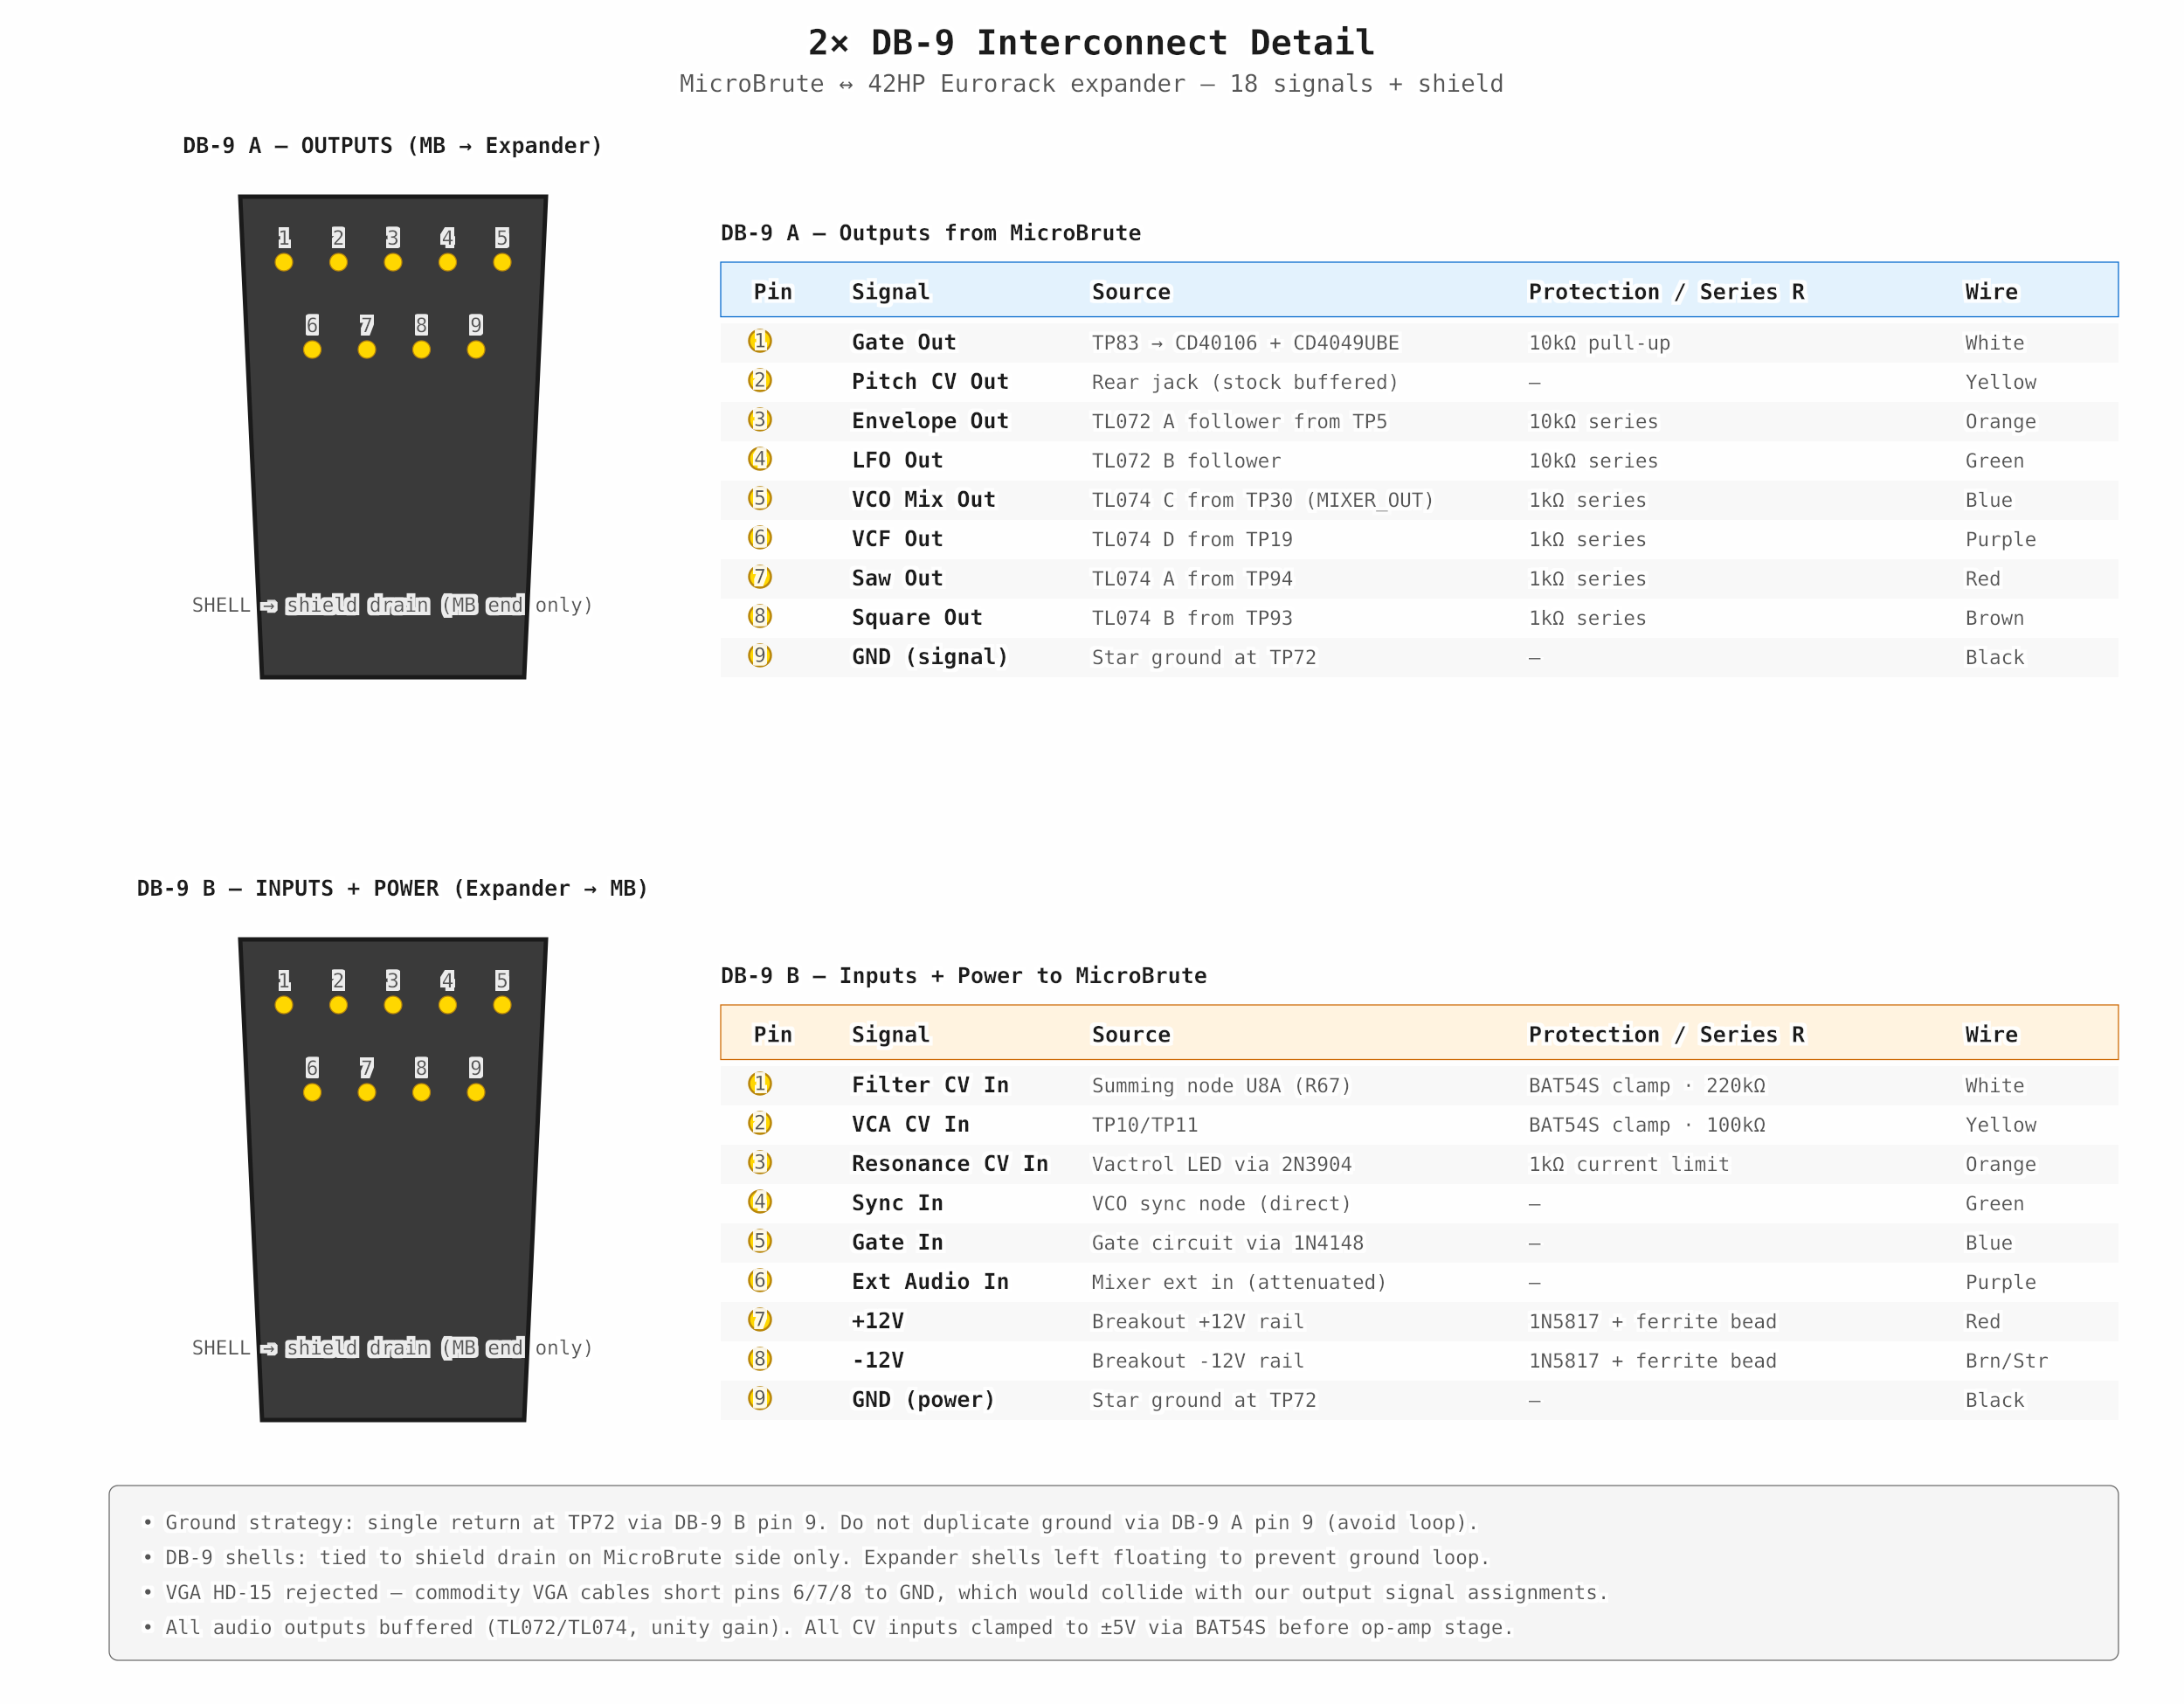
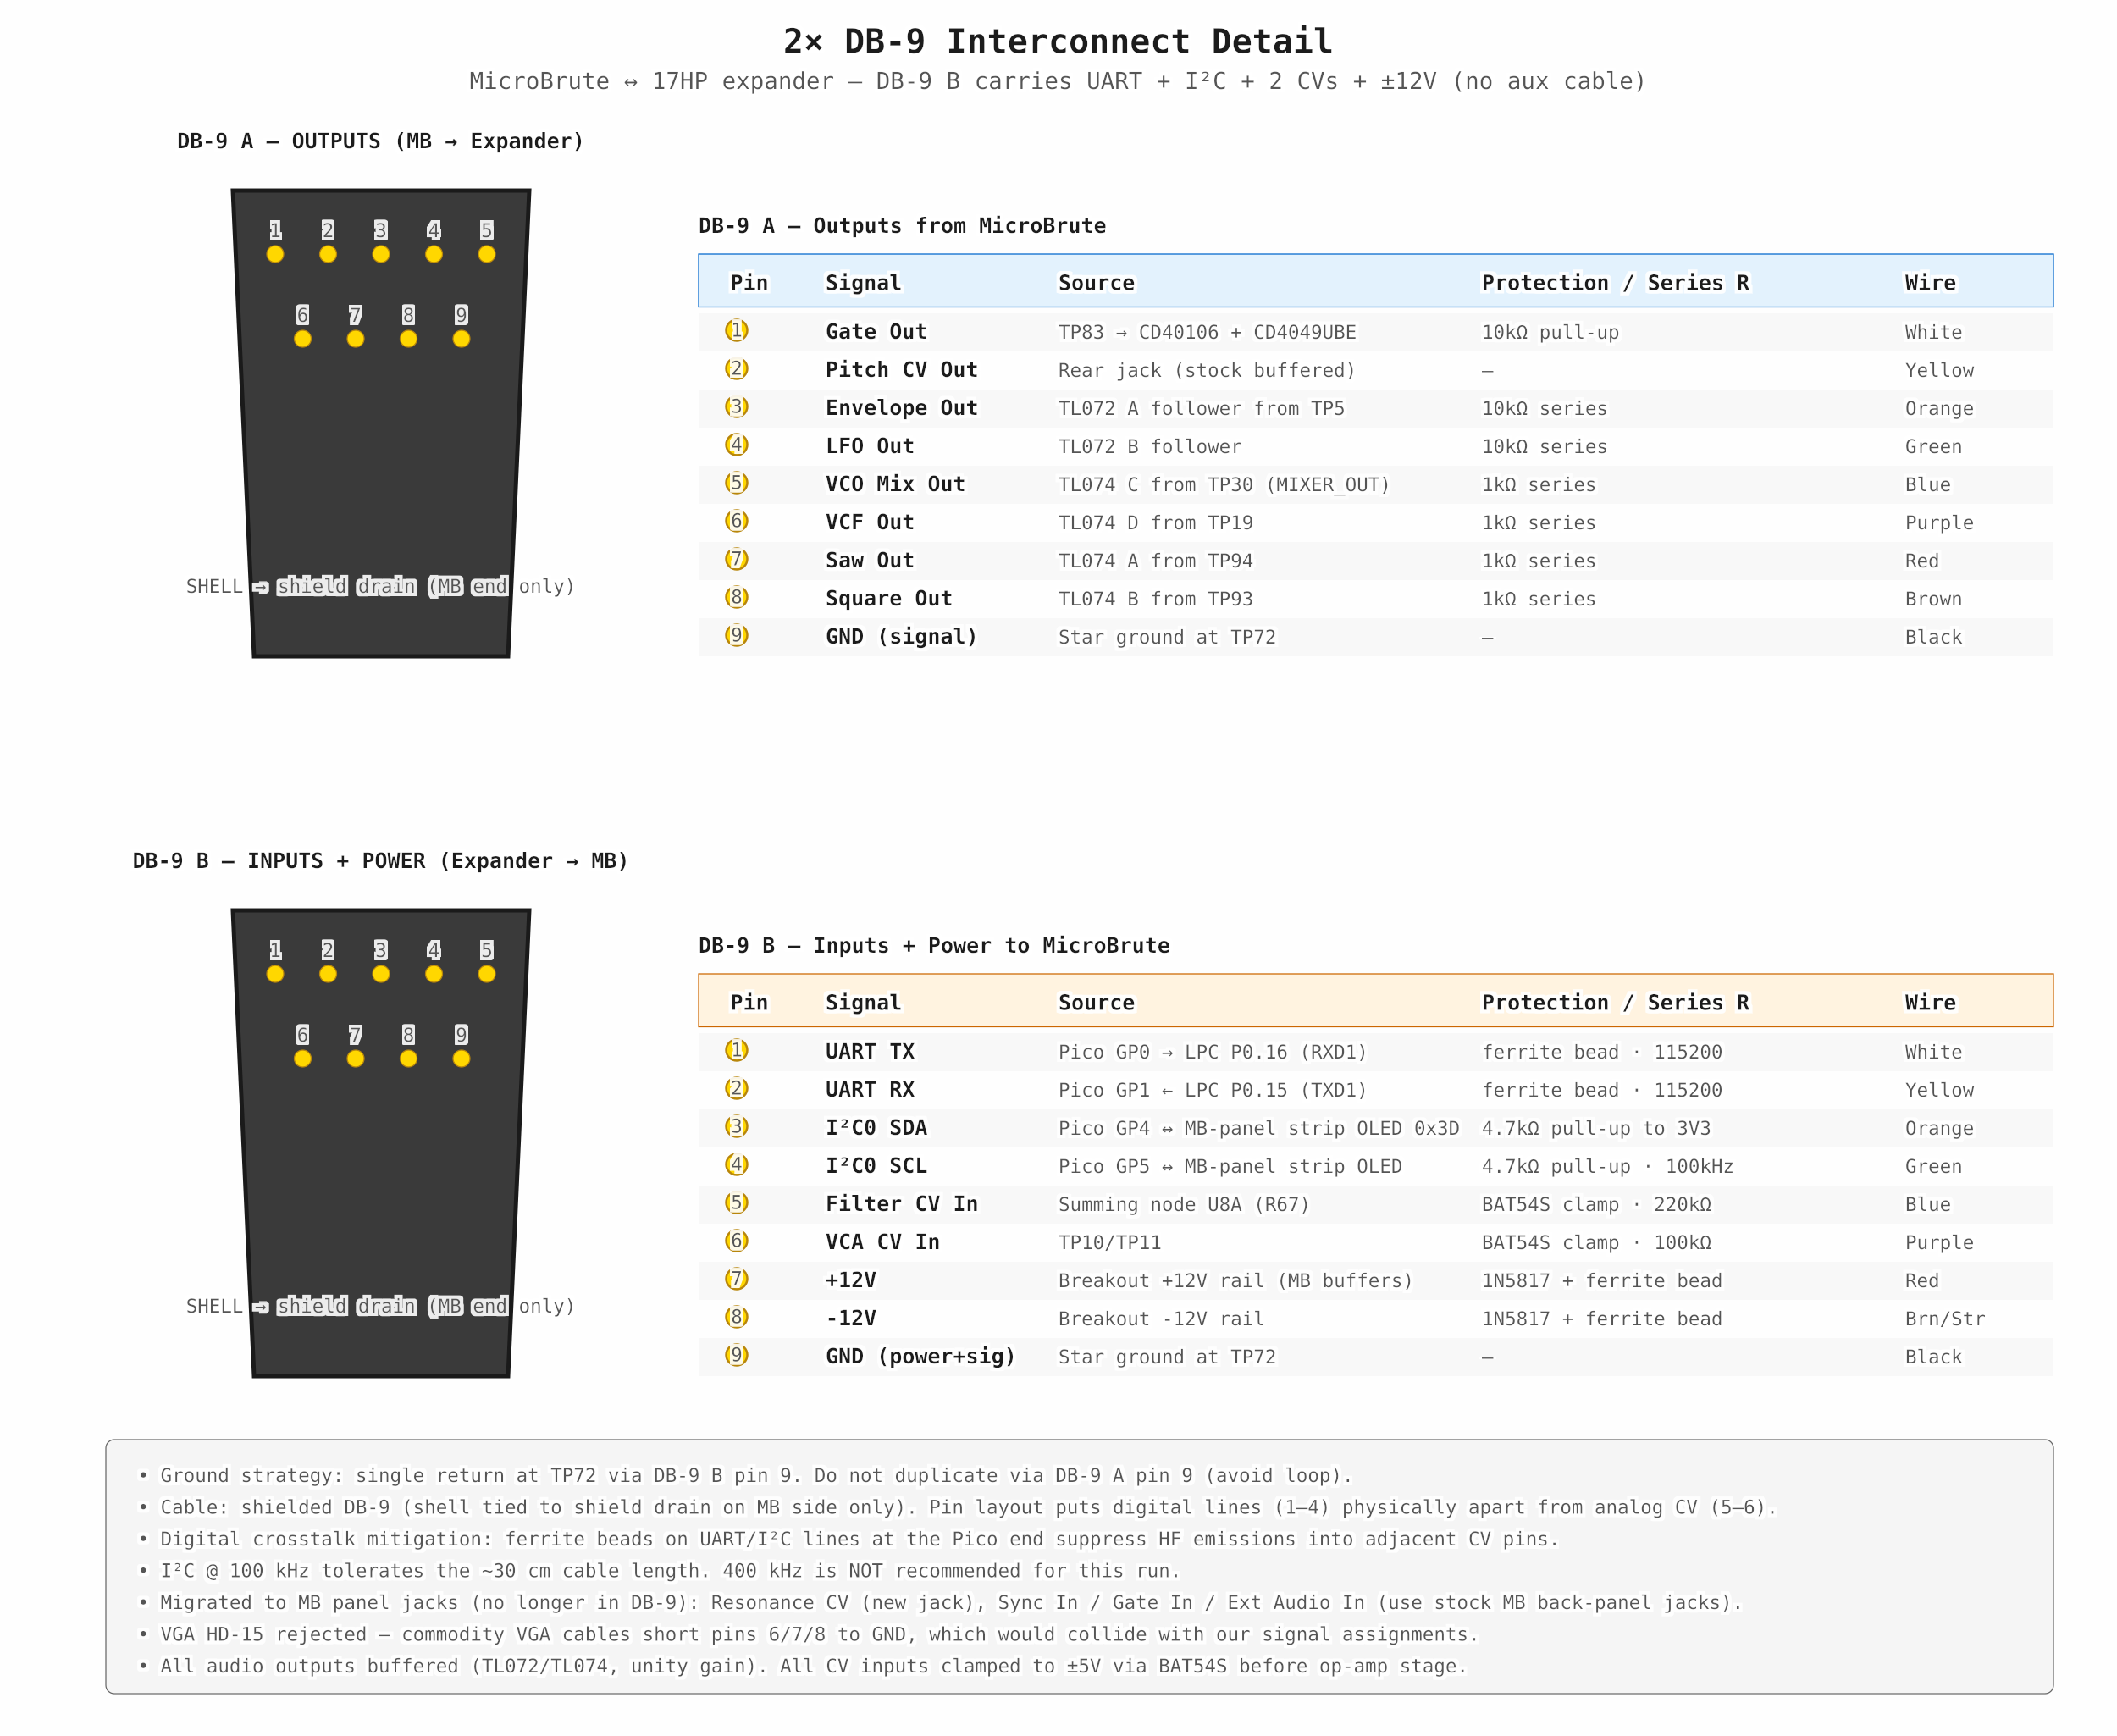
- <svg xmlns="http://www.w3.org/2000/svg" viewBox="0 0 1000 780" width="1000" height="780">
+ <svg xmlns="http://www.w3.org/2000/svg" viewBox="0 0 1000 820" width="1000" height="820">
  <defs>
    <filter id="textshadow" x="-20%" y="-20%" width="140%" height="140%">
      <feFlood flood-color="white" flood-opacity="0.9" result="bg" />
      <feMorphology in="SourceGraphic" operator="dilate" radius="1.5" result="dilated" />
      <feComposite in="bg" in2="dilated" operator="in" result="shadow" />
      <feMerge>
        <feMergeNode in="shadow" />
        <feMergeNode in="SourceGraphic" />
      </feMerge>
    </filter>
    <style>
    .title { font: bold 16px "SF Mono", Consolas, monospace; fill: #1a1a1a; filter: url(#textshadow); }
    .subtitle { font: 11px "SF Mono", Consolas, monospace; fill: #555; filter: url(#textshadow); }
    .label { font: bold 10px "SF Mono", Consolas, monospace; fill: #1a1a1a; filter: url(#textshadow); }
    .value { font: 9px "SF Mono", Consolas, monospace; fill: #555; filter: url(#textshadow); }
    .pin { font: 10px "SF Mono", Consolas, monospace; fill: #555; filter: url(#textshadow); }
    .anno { font: 9px "SF Mono", Consolas, monospace; fill: #0066CC; filter: url(#textshadow); }
    .wire { stroke: #1a1a1a; stroke-width: 1.5; fill: none; transition: all 0.2s; cursor: pointer; }
    .wire:hover { stroke: #ff6600; stroke-width: 2.5; filter: drop-shadow(0 0 3px #ff6600); }
    .wire-thick { stroke: #1a1a1a; stroke-width: 2.5; fill: none; transition: all 0.2s; cursor: pointer; }
    .wire-thick:hover { stroke: #ff6600; stroke-width: 3.5; filter: drop-shadow(0 0 3px #ff6600); }
    .component { stroke: #1a1a1a; stroke-width: 1.5; fill: none; }
    .filled { fill: #1a1a1a; }
    .junction { fill: #0066CC; }
  </style>
    <marker id="arrow" markerWidth="8" markerHeight="6" refX="7" refY="3" orient="auto">
      <polygon points="0 0, 8 3, 0 6" fill="#0066CC" />
    </marker>
  </defs>
-   <rect width="1000" height="780" fill="#FEFEFE" />
+   <rect width="1000" height="820" fill="#FEFEFE" />
  <text x="500" y="25" class="title" text-anchor="middle">2× DB-9 Interconnect Detail</text>
-   <text x="500" y="42" class="subtitle" text-anchor="middle">MicroBrute ↔ 42HP Eurorack expander — 18 signals + shield</text>
+   <text x="500" y="42" class="subtitle" text-anchor="middle">MicroBrute ↔ 17HP expander — DB-9 B carries UART + I²C + 2 CVs + ±12V (no aux cable)</text>
  <path d="M110,90 L250,90 L240,310 L120,310 Z" fill="#3a3a3a" stroke="#1a1a1a" stroke-width="2" />
  <text x="180" y="70" class="label" text-anchor="middle" font-size="12" fill="#0066CC">DB-9 A — OUTPUTS (MB → Expander)</text>
  <circle cx="130" cy="120" r="4" fill="gold" stroke="#B8860B" stroke-width="0.5" />
  <text x="130" y="112" class="value" text-anchor="middle" font-size="9" fill="#FFF">1</text>
  <circle cx="155" cy="120" r="4" fill="gold" stroke="#B8860B" stroke-width="0.5" />
  <text x="155" y="112" class="value" text-anchor="middle" font-size="9" fill="#FFF">2</text>
  <circle cx="180" cy="120" r="4" fill="gold" stroke="#B8860B" stroke-width="0.5" />
  <text x="180" y="112" class="value" text-anchor="middle" font-size="9" fill="#FFF">3</text>
  <circle cx="205" cy="120" r="4" fill="gold" stroke="#B8860B" stroke-width="0.5" />
  <text x="205" y="112" class="value" text-anchor="middle" font-size="9" fill="#FFF">4</text>
  <circle cx="230" cy="120" r="4" fill="gold" stroke="#B8860B" stroke-width="0.5" />
  <text x="230" y="112" class="value" text-anchor="middle" font-size="9" fill="#FFF">5</text>
  <circle cx="143" cy="160" r="4" fill="gold" stroke="#B8860B" stroke-width="0.5" />
  <text x="143" y="152" class="value" text-anchor="middle" font-size="9" fill="#FFF">6</text>
  <circle cx="168" cy="160" r="4" fill="gold" stroke="#B8860B" stroke-width="0.5" />
  <text x="168" y="152" class="value" text-anchor="middle" font-size="9" fill="#FFF">7</text>
  <circle cx="193" cy="160" r="4" fill="gold" stroke="#B8860B" stroke-width="0.5" />
  <text x="193" y="152" class="value" text-anchor="middle" font-size="9" fill="#FFF">8</text>
  <circle cx="218" cy="160" r="4" fill="gold" stroke="#B8860B" stroke-width="0.5" />
  <text x="218" y="152" class="value" text-anchor="middle" font-size="9" fill="#FFF">9</text>
  <text x="180" y="280" class="value" text-anchor="middle" fill="#CCC" font-size="8">SHELL → shield drain (MB end only)</text>
  <path d="M110,430 L250,430 L240,650 L120,650 Z" fill="#3a3a3a" stroke="#1a1a1a" stroke-width="2" />
  <text x="180" y="410" class="label" text-anchor="middle" font-size="12" fill="#CC6600">DB-9 B — INPUTS + POWER (Expander → MB)</text>
  <circle cx="130" cy="460" r="4" fill="gold" stroke="#B8860B" stroke-width="0.5" />
  <text x="130" y="452" class="value" text-anchor="middle" font-size="9" fill="#FFF">1</text>
  <circle cx="155" cy="460" r="4" fill="gold" stroke="#B8860B" stroke-width="0.5" />
  <text x="155" y="452" class="value" text-anchor="middle" font-size="9" fill="#FFF">2</text>
  <circle cx="180" cy="460" r="4" fill="gold" stroke="#B8860B" stroke-width="0.5" />
  <text x="180" y="452" class="value" text-anchor="middle" font-size="9" fill="#FFF">3</text>
  <circle cx="205" cy="460" r="4" fill="gold" stroke="#B8860B" stroke-width="0.5" />
  <text x="205" y="452" class="value" text-anchor="middle" font-size="9" fill="#FFF">4</text>
  <circle cx="230" cy="460" r="4" fill="gold" stroke="#B8860B" stroke-width="0.5" />
  <text x="230" y="452" class="value" text-anchor="middle" font-size="9" fill="#FFF">5</text>
  <circle cx="143" cy="500" r="4" fill="gold" stroke="#B8860B" stroke-width="0.5" />
  <text x="143" y="492" class="value" text-anchor="middle" font-size="9" fill="#FFF">6</text>
  <circle cx="168" cy="500" r="4" fill="gold" stroke="#B8860B" stroke-width="0.5" />
  <text x="168" y="492" class="value" text-anchor="middle" font-size="9" fill="#FFF">7</text>
  <circle cx="193" cy="500" r="4" fill="gold" stroke="#B8860B" stroke-width="0.5" />
  <text x="193" y="492" class="value" text-anchor="middle" font-size="9" fill="#FFF">8</text>
  <circle cx="218" cy="500" r="4" fill="gold" stroke="#B8860B" stroke-width="0.5" />
  <text x="218" y="492" class="value" text-anchor="middle" font-size="9" fill="#FFF">9</text>
  <text x="180" y="620" class="value" text-anchor="middle" fill="#CCC" font-size="8">SHELL → shield drain (MB end only)</text>
  <text x="330" y="110" class="label" font-size="12" fill="#0066CC">DB-9 A — Outputs from MicroBrute</text>
  <rect x="330" y="120" width="640" height="25" fill="#E3F2FD" stroke="#0066CC" stroke-width="0.5" />
  <text x="345" y="137" class="label" font-size="9">Pin</text>
  <text x="390" y="137" class="label" font-size="9">Signal</text>
  <text x="500" y="137" class="label" font-size="9">Source</text>
  <text x="700" y="137" class="label" font-size="9">Protection / Series R</text>
  <text x="900" y="137" class="label" font-size="9">Wire</text>
  <rect x="330" y="148" width="640" height="18" fill="#F8F8F8" />
  <circle cx="348" cy="156" r="5" fill="gold" stroke="#B8860B" />
  <text x="348" y="159" class="value" text-anchor="middle" font-size="8" fill="#1a1a1a" font-weight="bold">1</text>
  <text x="390" y="160" class="label" font-size="9" fill="#4A4">Gate Out</text>
  <text x="500" y="160" class="value" font-size="8">TP83 → CD40106 + CD4049UBE</text>
  <text x="700" y="160" class="value" font-size="8">10kΩ pull-up</text>
  <text x="900" y="160" class="value" font-size="8">White</text>
  <circle cx="348" cy="174" r="5" fill="gold" stroke="#B8860B" />
  <text x="348" y="177" class="value" text-anchor="middle" font-size="8" fill="#1a1a1a" font-weight="bold">2</text>
  <text x="390" y="178" class="label" font-size="9" fill="#CC6600">Pitch CV Out</text>
  <text x="500" y="178" class="value" font-size="8">Rear jack (stock buffered)</text>
  <text x="700" y="178" class="value" font-size="8">—</text>
  <text x="900" y="178" class="value" font-size="8">Yellow</text>
  <rect x="330" y="184" width="640" height="18" fill="#F8F8F8" />
  <circle cx="348" cy="192" r="5" fill="gold" stroke="#B8860B" />
  <text x="348" y="195" class="value" text-anchor="middle" font-size="8" fill="#1a1a1a" font-weight="bold">3</text>
  <text x="390" y="196" class="label" font-size="9" fill="#CC6600">Envelope Out</text>
  <text x="500" y="196" class="value" font-size="8">TL072 A follower from TP5</text>
  <text x="700" y="196" class="value" font-size="8">10kΩ series</text>
  <text x="900" y="196" class="value" font-size="8">Orange</text>
  <circle cx="348" cy="210" r="5" fill="gold" stroke="#B8860B" />
  <text x="348" y="213" class="value" text-anchor="middle" font-size="8" fill="#1a1a1a" font-weight="bold">4</text>
  <text x="390" y="214" class="label" font-size="9" fill="#4A4">LFO Out</text>
  <text x="500" y="214" class="value" font-size="8">TL072 B follower</text>
  <text x="700" y="214" class="value" font-size="8">10kΩ series</text>
  <text x="900" y="214" class="value" font-size="8">Green</text>
  <rect x="330" y="220" width="640" height="18" fill="#F8F8F8" />
  <circle cx="348" cy="228" r="5" fill="gold" stroke="#B8860B" />
  <text x="348" y="231" class="value" text-anchor="middle" font-size="8" fill="#1a1a1a" font-weight="bold">5</text>
  <text x="390" y="232" class="label" font-size="9" fill="#0066CC">VCO Mix Out</text>
  <text x="500" y="232" class="value" font-size="8">TL074 C from TP30 (MIXER_OUT)</text>
  <text x="700" y="232" class="value" font-size="8">1kΩ series</text>
  <text x="900" y="232" class="value" font-size="8">Blue</text>
  <circle cx="348" cy="246" r="5" fill="gold" stroke="#B8860B" />
  <text x="348" y="249" class="value" text-anchor="middle" font-size="8" fill="#1a1a1a" font-weight="bold">6</text>
  <text x="390" y="250" class="label" font-size="9" fill="#6600CC">VCF Out</text>
  <text x="500" y="250" class="value" font-size="8">TL074 D from TP19</text>
  <text x="700" y="250" class="value" font-size="8">1kΩ series</text>
  <text x="900" y="250" class="value" font-size="8">Purple</text>
  <rect x="330" y="256" width="640" height="18" fill="#F8F8F8" />
  <circle cx="348" cy="264" r="5" fill="gold" stroke="#B8860B" />
  <text x="348" y="267" class="value" text-anchor="middle" font-size="8" fill="#1a1a1a" font-weight="bold">7</text>
  <text x="390" y="268" class="label" font-size="9" fill="#D44">Saw Out</text>
  <text x="500" y="268" class="value" font-size="8">TL074 A from TP94</text>
  <text x="700" y="268" class="value" font-size="8">1kΩ series</text>
  <text x="900" y="268" class="value" font-size="8">Red</text>
  <circle cx="348" cy="282" r="5" fill="gold" stroke="#B8860B" />
  <text x="348" y="285" class="value" text-anchor="middle" font-size="8" fill="#1a1a1a" font-weight="bold">8</text>
  <text x="390" y="286" class="label" font-size="9" fill="#663300">Square Out</text>
  <text x="500" y="286" class="value" font-size="8">TL074 B from TP93</text>
  <text x="700" y="286" class="value" font-size="8">1kΩ series</text>
  <text x="900" y="286" class="value" font-size="8">Brown</text>
  <rect x="330" y="292" width="640" height="18" fill="#F8F8F8" />
  <circle cx="348" cy="300" r="5" fill="gold" stroke="#B8860B" />
  <text x="348" y="303" class="value" text-anchor="middle" font-size="8" fill="#1a1a1a" font-weight="bold">9</text>
  <text x="390" y="304" class="label" font-size="9" fill="#1a1a1a">GND (signal)</text>
  <text x="500" y="304" class="value" font-size="8">Star ground at TP72</text>
  <text x="700" y="304" class="value" font-size="8">—</text>
  <text x="900" y="304" class="value" font-size="8">Black</text>
  <text x="330" y="450" class="label" font-size="12" fill="#CC6600">DB-9 B — Inputs + Power to MicroBrute</text>
  <rect x="330" y="460" width="640" height="25" fill="#FFF3E0" stroke="#CC6600" stroke-width="0.5" />
  <text x="345" y="477" class="label" font-size="9">Pin</text>
  <text x="390" y="477" class="label" font-size="9">Signal</text>
  <text x="500" y="477" class="label" font-size="9">Source</text>
  <text x="700" y="477" class="label" font-size="9">Protection / Series R</text>
  <text x="900" y="477" class="label" font-size="9">Wire</text>
  <rect x="330" y="488" width="640" height="18" fill="#F8F8F8" />
  <circle cx="348" cy="496" r="5" fill="gold" stroke="#B8860B" />
  <text x="348" y="499" class="value" text-anchor="middle" font-size="8" fill="#1a1a1a" font-weight="bold">1</text>
-   <text x="390" y="500" class="label" font-size="9" fill="#6600CC">Filter CV In</text>
-   <text x="500" y="500" class="value" font-size="8">Summing node U8A (R67)</text>
-   <text x="700" y="500" class="value" font-size="8">BAT54S clamp · 220kΩ</text>
+   <text x="390" y="500" class="label" font-size="9" fill="#00BCD4">UART TX</text>
+   <text x="500" y="500" class="value" font-size="8">Pico GP0 → LPC P0.16 (RXD1)</text>
+   <text x="700" y="500" class="value" font-size="8">ferrite bead · 115200</text>
  <text x="900" y="500" class="value" font-size="8">White</text>
  <circle cx="348" cy="514" r="5" fill="gold" stroke="#B8860B" />
  <text x="348" y="517" class="value" text-anchor="middle" font-size="8" fill="#1a1a1a" font-weight="bold">2</text>
-   <text x="390" y="518" class="label" font-size="9" fill="#CC6600">VCA CV In</text>
-   <text x="500" y="518" class="value" font-size="8">TP10/TP11</text>
-   <text x="700" y="518" class="value" font-size="8">BAT54S clamp · 100kΩ</text>
+   <text x="390" y="518" class="label" font-size="9" fill="#00BCD4">UART RX</text>
+   <text x="500" y="518" class="value" font-size="8">Pico GP1 ← LPC P0.15 (TXD1)</text>
+   <text x="700" y="518" class="value" font-size="8">ferrite bead · 115200</text>
  <text x="900" y="518" class="value" font-size="8">Yellow</text>
  <rect x="330" y="524" width="640" height="18" fill="#F8F8F8" />
  <circle cx="348" cy="532" r="5" fill="gold" stroke="#B8860B" />
  <text x="348" y="535" class="value" text-anchor="middle" font-size="8" fill="#1a1a1a" font-weight="bold">3</text>
-   <text x="390" y="536" class="label" font-size="9" fill="#CC6600">Resonance CV In</text>
-   <text x="500" y="536" class="value" font-size="8">Vactrol LED via 2N3904</text>
-   <text x="700" y="536" class="value" font-size="8">1kΩ current limit</text>
+   <text x="390" y="536" class="label" font-size="9" fill="#2196F3">I²C0 SDA</text>
+   <text x="500" y="536" class="value" font-size="8">Pico GP4 ↔ MB-panel strip OLED 0x3D</text>
+   <text x="700" y="536" class="value" font-size="8">4.7kΩ pull-up to 3V3</text>
  <text x="900" y="536" class="value" font-size="8">Orange</text>
  <circle cx="348" cy="550" r="5" fill="gold" stroke="#B8860B" />
  <text x="348" y="553" class="value" text-anchor="middle" font-size="8" fill="#1a1a1a" font-weight="bold">4</text>
-   <text x="390" y="554" class="label" font-size="9" fill="#4A4">Sync In</text>
-   <text x="500" y="554" class="value" font-size="8">VCO sync node (direct)</text>
-   <text x="700" y="554" class="value" font-size="8">—</text>
+   <text x="390" y="554" class="label" font-size="9" fill="#2196F3">I²C0 SCL</text>
+   <text x="500" y="554" class="value" font-size="8">Pico GP5 ↔ MB-panel strip OLED</text>
+   <text x="700" y="554" class="value" font-size="8">4.7kΩ pull-up · 100kHz</text>
  <text x="900" y="554" class="value" font-size="8">Green</text>
  <rect x="330" y="560" width="640" height="18" fill="#F8F8F8" />
  <circle cx="348" cy="568" r="5" fill="gold" stroke="#B8860B" />
  <text x="348" y="571" class="value" text-anchor="middle" font-size="8" fill="#1a1a1a" font-weight="bold">5</text>
-   <text x="390" y="572" class="label" font-size="9" fill="#0066CC">Gate In</text>
-   <text x="500" y="572" class="value" font-size="8">Gate circuit via 1N4148</text>
-   <text x="700" y="572" class="value" font-size="8">—</text>
+   <text x="390" y="572" class="label" font-size="9" fill="#6600CC">Filter CV In</text>
+   <text x="500" y="572" class="value" font-size="8">Summing node U8A (R67)</text>
+   <text x="700" y="572" class="value" font-size="8">BAT54S clamp · 220kΩ</text>
  <text x="900" y="572" class="value" font-size="8">Blue</text>
  <circle cx="348" cy="586" r="5" fill="gold" stroke="#B8860B" />
  <text x="348" y="589" class="value" text-anchor="middle" font-size="8" fill="#1a1a1a" font-weight="bold">6</text>
-   <text x="390" y="590" class="label" font-size="9" fill="#6600CC">Ext Audio In</text>
-   <text x="500" y="590" class="value" font-size="8">Mixer ext in (attenuated)</text>
-   <text x="700" y="590" class="value" font-size="8">—</text>
+   <text x="390" y="590" class="label" font-size="9" fill="#CC6600">VCA CV In</text>
+   <text x="500" y="590" class="value" font-size="8">TP10/TP11</text>
+   <text x="700" y="590" class="value" font-size="8">BAT54S clamp · 100kΩ</text>
  <text x="900" y="590" class="value" font-size="8">Purple</text>
  <rect x="330" y="596" width="640" height="18" fill="#F8F8F8" />
  <circle cx="348" cy="604" r="5" fill="gold" stroke="#B8860B" />
  <text x="348" y="607" class="value" text-anchor="middle" font-size="8" fill="#1a1a1a" font-weight="bold">7</text>
  <text x="390" y="608" class="label" font-size="9" fill="#D44">+12V</text>
-   <text x="500" y="608" class="value" font-size="8">Breakout +12V rail</text>
+   <text x="500" y="608" class="value" font-size="8">Breakout +12V rail (MB buffers)</text>
  <text x="700" y="608" class="value" font-size="8">1N5817 + ferrite bead</text>
  <text x="900" y="608" class="value" font-size="8">Red</text>
  <circle cx="348" cy="622" r="5" fill="gold" stroke="#B8860B" />
  <text x="348" y="625" class="value" text-anchor="middle" font-size="8" fill="#1a1a1a" font-weight="bold">8</text>
  <text x="390" y="626" class="label" font-size="9" fill="#44D">-12V</text>
  <text x="500" y="626" class="value" font-size="8">Breakout -12V rail</text>
  <text x="700" y="626" class="value" font-size="8">1N5817 + ferrite bead</text>
  <text x="900" y="626" class="value" font-size="8">Brn/Str</text>
  <rect x="330" y="632" width="640" height="18" fill="#F8F8F8" />
  <circle cx="348" cy="640" r="5" fill="gold" stroke="#B8860B" />
  <text x="348" y="643" class="value" text-anchor="middle" font-size="8" fill="#1a1a1a" font-weight="bold">9</text>
-   <text x="390" y="644" class="label" font-size="9" fill="#1a1a1a">GND (power)</text>
+   <text x="390" y="644" class="label" font-size="9" fill="#1a1a1a">GND (power+sig)</text>
  <text x="500" y="644" class="value" font-size="8">Star ground at TP72</text>
  <text x="700" y="644" class="value" font-size="8">—</text>
  <text x="900" y="644" class="value" font-size="8">Black</text>
-   <rect x="50" y="680" width="920" height="80" fill="#F5F5F5" stroke="#666" stroke-width="0.5" rx="4" />
-   <text x="65" y="700" class="value" font-size="9">• Ground strategy: single return at TP72 via DB-9 B pin 9. Do not duplicate ground via DB-9 A pin 9 (avoid loop).</text>
-   <text x="65" y="716" class="value" font-size="9">• DB-9 shells: tied to shield drain on MicroBrute side only. Expander shells left floating to prevent ground loop.</text>
-   <text x="65" y="732" class="value" font-size="9">• VGA HD-15 rejected — commodity VGA cables short pins 6/7/8 to GND, which would collide with our output signal assignments.</text>
-   <text x="65" y="748" class="value" font-size="9">• All audio outputs buffered (TL072/TL074, unity gain). All CV inputs clamped to ±5V via BAT54S before op-amp stage.</text>
+   <rect x="50" y="680" width="920" height="120" fill="#F5F5F5" stroke="#666" stroke-width="0.5" rx="4" />
+   <text x="65" y="700" class="value" font-size="9">• Ground strategy: single return at TP72 via DB-9 B pin 9. Do not duplicate via DB-9 A pin 9 (avoid loop).</text>
+   <text x="65" y="715" class="value" font-size="9">• Cable: shielded DB-9 (shell tied to shield drain on MB side only). Pin layout puts digital lines (1–4) physically apart from analog CV (5–6).</text>
+   <text x="65" y="730" class="value" font-size="9">• Digital crosstalk mitigation: ferrite beads on UART/I²C lines at the Pico end suppress HF emissions into adjacent CV pins.</text>
+   <text x="65" y="745" class="value" font-size="9">• I²C @ 100 kHz tolerates the ~30 cm cable length. 400 kHz is NOT recommended for this run.</text>
+   <text x="65" y="760" class="value" font-size="9">• Migrated to MB panel jacks (no longer in DB-9): Resonance CV (new jack), Sync In / Gate In / Ext Audio In (use stock MB back-panel jacks).</text>
+   <text x="65" y="775" class="value" font-size="9">• VGA HD-15 rejected — commodity VGA cables short pins 6/7/8 to GND, which would collide with our signal assignments.</text>
+   <text x="65" y="790" class="value" font-size="9">• All audio outputs buffered (TL072/TL074, unity gain). All CV inputs clamped to ±5V via BAT54S before op-amp stage.</text>
</svg>
